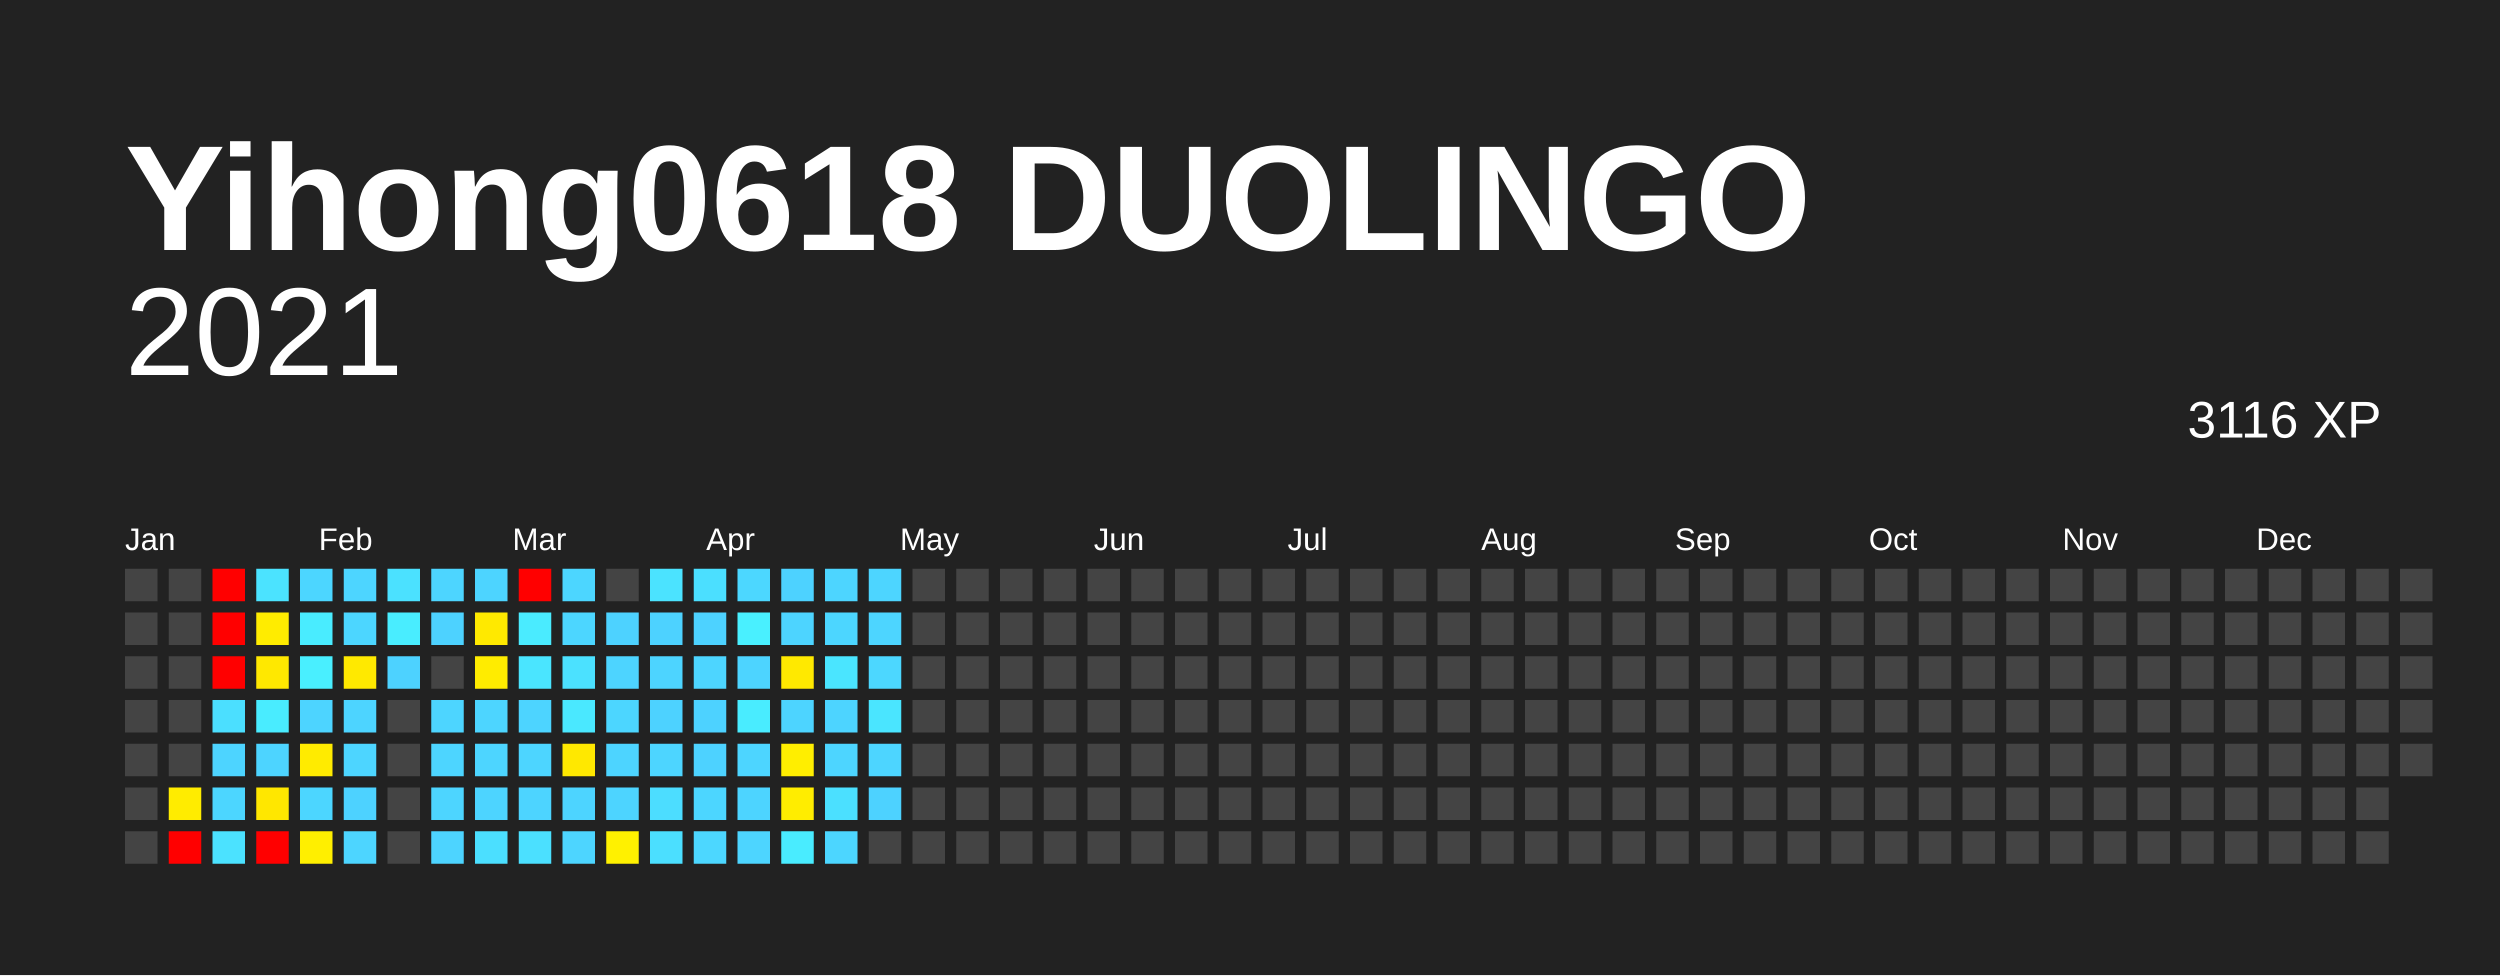
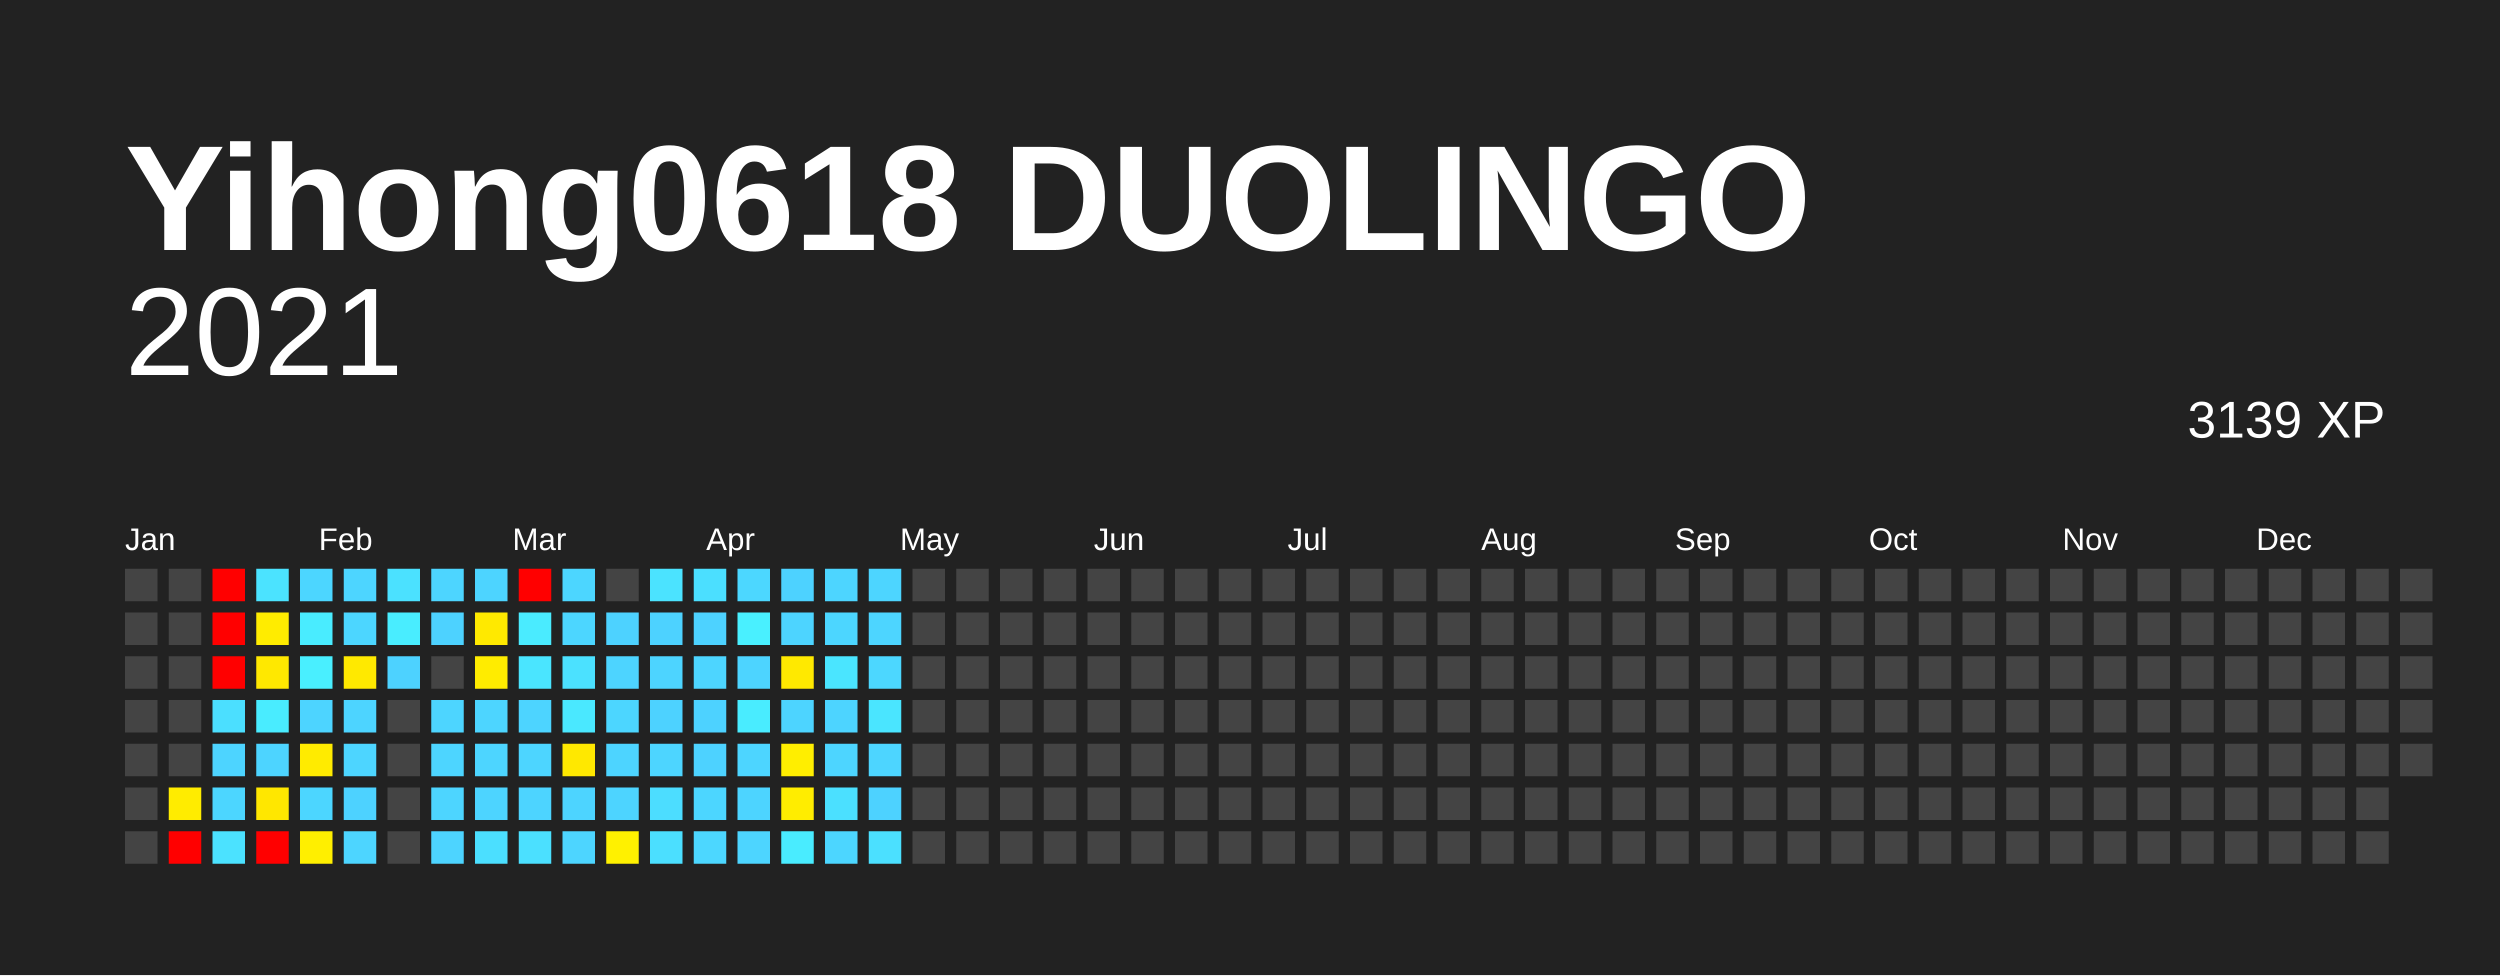
<svg xmlns="http://www.w3.org/2000/svg" baseProfile="full" height="78mm" version="1.1" viewBox="0,0,200,78" width="200mm">
  <defs />
  <rect fill="#222222" height="78" width="200" x="0" y="0" />
  <text fill="#FFFFFF" style="font-size:12px; font-family:Arial; font-weight:bold;" x="10" y="20">Yihong0618 DUOLINGO</text>
  <text alignment-baseline="hanging" fill="#FFFFFF" style="font-size:10.0px; font-family:Arial;" x="10" y="30">2021</text>
-   <text alignment-baseline="hanging" fill="#FFFFFF" style="font-size:4.125px; font-family:Arial;" x="175" y="35">3116 XP</text>
+   <text alignment-baseline="hanging" fill="#FFFFFF" style="font-size:4.125px; font-family:Arial;" x="175" y="35">3139 XP</text>
  <text fill="#FFFFFF" style="font-size:2.5px; font-family:Arial" x="10.0" y="44">Jan</text>
  <text fill="#FFFFFF" style="font-size:2.5px; font-family:Arial" x="25.5" y="44">Feb</text>
  <text fill="#FFFFFF" style="font-size:2.5px; font-family:Arial" x="41.0" y="44">Mar</text>
  <text fill="#FFFFFF" style="font-size:2.5px; font-family:Arial" x="56.5" y="44">Apr</text>
  <text fill="#FFFFFF" style="font-size:2.5px; font-family:Arial" x="72.0" y="44">May</text>
  <text fill="#FFFFFF" style="font-size:2.5px; font-family:Arial" x="87.5" y="44">Jun</text>
  <text fill="#FFFFFF" style="font-size:2.5px; font-family:Arial" x="103.0" y="44">Jul</text>
  <text fill="#FFFFFF" style="font-size:2.5px; font-family:Arial" x="118.5" y="44">Aug</text>
  <text fill="#FFFFFF" style="font-size:2.5px; font-family:Arial" x="134.0" y="44">Sep</text>
  <text fill="#FFFFFF" style="font-size:2.5px; font-family:Arial" x="149.5" y="44">Oct</text>
  <text fill="#FFFFFF" style="font-size:2.5px; font-family:Arial" x="165.0" y="44">Nov</text>
  <text fill="#FFFFFF" style="font-size:2.5px; font-family:Arial" x="180.5" y="44">Dec</text>
  <rect fill="#444444" height="2.6" width="2.6" x="10.0" y="45.5" />
  <rect fill="#444444" height="2.6" width="2.6" x="10.0" y="49.0" />
  <rect fill="#444444" height="2.6" width="2.6" x="10.0" y="52.5" />
  <rect fill="#444444" height="2.6" width="2.6" x="10.0" y="56.0" />
  <rect fill="#444444" height="2.6" width="2.6" x="10.0" y="59.5" />
  <rect fill="#444444" height="2.6" width="2.6" x="10.0" y="63.0" />
  <rect fill="#444444" height="2.6" width="2.6" x="10.0" y="66.5" />
  <rect fill="#444444" height="2.6" width="2.6" x="13.5" y="45.5" />
  <rect fill="#444444" height="2.6" width="2.6" x="13.5" y="49.0" />
  <rect fill="#444444" height="2.6" width="2.6" x="13.5" y="52.5" />
  <rect fill="#444444" height="2.6" width="2.6" x="13.5" y="56.0" />
  <rect fill="#444444" height="2.6" width="2.6" x="13.5" y="59.5" />
  <rect fill="#ffec00" height="2.6" width="2.6" x="13.5" y="63.0" />
  <rect fill="red" height="2.6" width="2.6" x="13.5" y="66.5" />
  <rect fill="red" height="2.6" width="2.6" x="17.0" y="45.5" />
  <rect fill="red" height="2.6" width="2.6" x="17.0" y="49.0" />
  <rect fill="red" height="2.6" width="2.6" x="17.0" y="52.5" />
  <rect fill="#4bdfff" height="2.6" width="2.6" x="17.0" y="56.0" />
  <rect fill="#4dd4ff" height="2.6" width="2.6" x="17.0" y="59.5" />
  <rect fill="#4cd6ff" height="2.6" width="2.6" x="17.0" y="63.0" />
  <rect fill="#4be2ff" height="2.6" width="2.6" x="17.0" y="66.5" />
  <rect fill="#4be3ff" height="2.6" width="2.6" x="20.5" y="45.5" />
  <rect fill="#ffec00" height="2.6" width="2.6" x="20.5" y="49.0" />
  <rect fill="#ffe800" height="2.6" width="2.6" x="20.5" y="52.5" />
  <rect fill="#49ecff" height="2.6" width="2.6" x="20.5" y="56.0" />
  <rect fill="#4dd4ff" height="2.6" width="2.6" x="20.5" y="59.5" />
  <rect fill="#ffe700" height="2.6" width="2.6" x="20.5" y="63.0" />
  <rect fill="red" height="2.6" width="2.6" x="20.5" y="66.5" />
  <rect fill="#4cd6ff" height="2.6" width="2.6" x="24.0" y="45.5" />
  <rect fill="#49ecff" height="2.6" width="2.6" x="24.0" y="49.0" />
  <rect fill="#49efff" height="2.6" width="2.6" x="24.0" y="52.5" />
  <rect fill="#4dd4ff" height="2.6" width="2.6" x="24.0" y="56.0" />
  <rect fill="#ffeb00" height="2.6" width="2.6" x="24.0" y="59.5" />
  <rect fill="#4cd6ff" height="2.6" width="2.6" x="24.0" y="63.0" />
  <rect fill="#ffef00" height="2.6" width="2.6" x="24.0" y="66.5" />
  <rect fill="#4dd5ff" height="2.6" width="2.6" x="27.5" y="45.5" />
  <rect fill="#4cd6ff" height="2.6" width="2.6" x="27.5" y="49.0" />
  <rect fill="#ffe900" height="2.6" width="2.6" x="27.5" y="52.5" />
  <rect fill="#4dd4ff" height="2.6" width="2.6" x="27.5" y="56.0" />
  <rect fill="#4dd5ff" height="2.6" width="2.6" x="27.5" y="59.5" />
  <rect fill="#4dd2ff" height="2.6" width="2.6" x="27.5" y="63.0" />
  <rect fill="#4dd5ff" height="2.6" width="2.6" x="27.5" y="66.5" />
  <rect fill="#4be1ff" height="2.6" width="2.6" x="31.0" y="45.5" />
  <rect fill="#49edff" height="2.6" width="2.6" x="31.0" y="49.0" />
  <rect fill="#4dd2ff" height="2.6" width="2.6" x="31.0" y="52.5" />
  <rect fill="#444444" height="2.6" width="2.6" x="31.0" y="56.0" />
  <rect fill="#444444" height="2.6" width="2.6" x="31.0" y="59.5" />
  <rect fill="#444444" height="2.6" width="2.6" x="31.0" y="63.0" />
  <rect fill="#444444" height="2.6" width="2.6" x="31.0" y="66.5" />
  <rect fill="#4dd5ff" height="2.6" width="2.6" x="34.5" y="45.5" />
  <rect fill="#4dd2ff" height="2.6" width="2.6" x="34.5" y="49.0" />
  <rect fill="#444444" height="2.6" width="2.6" x="34.5" y="52.5" />
  <rect fill="#4dd5ff" height="2.6" width="2.6" x="34.5" y="56.0" />
  <rect fill="#4dd5ff" height="2.6" width="2.6" x="34.5" y="59.5" />
  <rect fill="#4dd5ff" height="2.6" width="2.6" x="34.5" y="63.0" />
  <rect fill="#4dd4ff" height="2.6" width="2.6" x="34.5" y="66.5" />
  <rect fill="#4dd4ff" height="2.6" width="2.6" x="38.0" y="45.5" />
  <rect fill="#ffe900" height="2.6" width="2.6" x="38.0" y="49.0" />
  <rect fill="#ffec00" height="2.6" width="2.6" x="38.0" y="52.5" />
  <rect fill="#4dd5ff" height="2.6" width="2.6" x="38.0" y="56.0" />
  <rect fill="#4dd5ff" height="2.6" width="2.6" x="38.0" y="59.5" />
  <rect fill="#4dd4ff" height="2.6" width="2.6" x="38.0" y="63.0" />
  <rect fill="#4bdfff" height="2.6" width="2.6" x="38.0" y="66.5" />
  <rect fill="red" height="2.6" width="2.6" x="41.5" y="45.5" />
  <rect fill="#4aebff" height="2.6" width="2.6" x="41.5" y="49.0" />
  <rect fill="#4ae5ff" height="2.6" width="2.6" x="41.5" y="52.5" />
  <rect fill="#4dd4ff" height="2.6" width="2.6" x="41.5" y="56.0" />
  <rect fill="#4dd5ff" height="2.6" width="2.6" x="41.5" y="59.5" />
  <rect fill="#4dd4ff" height="2.6" width="2.6" x="41.5" y="63.0" />
  <rect fill="#4be0ff" height="2.6" width="2.6" x="41.5" y="66.5" />
  <rect fill="#4cd6ff" height="2.6" width="2.6" x="45.0" y="45.5" />
  <rect fill="#4cd6ff" height="2.6" width="2.6" x="45.0" y="49.0" />
  <rect fill="#4be1ff" height="2.6" width="2.6" x="45.0" y="52.5" />
  <rect fill="#4ae8ff" height="2.6" width="2.6" x="45.0" y="56.0" />
  <rect fill="#ffe800" height="2.6" width="2.6" x="45.0" y="59.5" />
  <rect fill="#4dd4ff" height="2.6" width="2.6" x="45.0" y="63.0" />
  <rect fill="#4dd5ff" height="2.6" width="2.6" x="45.0" y="66.5" />
  <rect fill="#444444" height="2.6" width="2.6" x="48.5" y="45.5" />
  <rect fill="#4dd2ff" height="2.6" width="2.6" x="48.5" y="49.0" />
  <rect fill="#4dd4ff" height="2.6" width="2.6" x="48.5" y="52.5" />
  <rect fill="#4cd6ff" height="2.6" width="2.6" x="48.5" y="56.0" />
  <rect fill="#4dd4ff" height="2.6" width="2.6" x="48.5" y="59.5" />
  <rect fill="#4dd4ff" height="2.6" width="2.6" x="48.5" y="63.0" />
  <rect fill="#fff100" height="2.6" width="2.6" x="48.5" y="66.5" />
  <rect fill="#4be3ff" height="2.6" width="2.6" x="52.0" y="45.5" />
  <rect fill="#4dd2ff" height="2.6" width="2.6" x="52.0" y="49.0" />
  <rect fill="#4dd4ff" height="2.6" width="2.6" x="52.0" y="52.5" />
  <rect fill="#4dd2ff" height="2.6" width="2.6" x="52.0" y="56.0" />
  <rect fill="#4dd5ff" height="2.6" width="2.6" x="52.0" y="59.5" />
  <rect fill="#4cddff" height="2.6" width="2.6" x="52.0" y="63.0" />
  <rect fill="#4bdfff" height="2.6" width="2.6" x="52.0" y="66.5" />
  <rect fill="#4bdfff" height="2.6" width="2.6" x="55.5" y="45.5" />
  <rect fill="#4dd2ff" height="2.6" width="2.6" x="55.5" y="49.0" />
  <rect fill="#4dd5ff" height="2.6" width="2.6" x="55.5" y="52.5" />
  <rect fill="#4dd2ff" height="2.6" width="2.6" x="55.5" y="56.0" />
  <rect fill="#4dd2ff" height="2.6" width="2.6" x="55.5" y="59.5" />
  <rect fill="#4cd6ff" height="2.6" width="2.6" x="55.5" y="63.0" />
  <rect fill="#4cd7ff" height="2.6" width="2.6" x="55.5" y="66.5" />
  <rect fill="#4cd7ff" height="2.6" width="2.6" x="59.0" y="45.5" />
  <rect fill="#49f0ff" height="2.6" width="2.6" x="59.0" y="49.0" />
  <rect fill="#4dd4ff" height="2.6" width="2.6" x="59.0" y="52.5" />
  <rect fill="#49ecff" height="2.6" width="2.6" x="59.0" y="56.0" />
  <rect fill="#4dd5ff" height="2.6" width="2.6" x="59.0" y="59.5" />
  <rect fill="#4dd4ff" height="2.6" width="2.6" x="59.0" y="63.0" />
  <rect fill="#4dd5ff" height="2.6" width="2.6" x="59.0" y="66.5" />
  <rect fill="#4dd2ff" height="2.6" width="2.6" x="62.5" y="45.5" />
  <rect fill="#4dd4ff" height="2.6" width="2.6" x="62.5" y="49.0" />
  <rect fill="#ffe900" height="2.6" width="2.6" x="62.5" y="52.5" />
  <rect fill="#4dd4ff" height="2.6" width="2.6" x="62.5" y="56.0" />
  <rect fill="#ffee00" height="2.6" width="2.6" x="62.5" y="59.5" />
  <rect fill="#ffed00" height="2.6" width="2.6" x="62.5" y="63.0" />
  <rect fill="#49ecff" height="2.6" width="2.6" x="62.5" y="66.5" />
  <rect fill="#4dd5ff" height="2.6" width="2.6" x="66.0" y="45.5" />
  <rect fill="#4cd6ff" height="2.6" width="2.6" x="66.0" y="49.0" />
  <rect fill="#4ae5ff" height="2.6" width="2.6" x="66.0" y="52.5" />
  <rect fill="#4dd4ff" height="2.6" width="2.6" x="66.0" y="56.0" />
  <rect fill="#4dd5ff" height="2.6" width="2.6" x="66.0" y="59.5" />
  <rect fill="#4be0ff" height="2.6" width="2.6" x="66.0" y="63.0" />
  <rect fill="#4cd6ff" height="2.6" width="2.6" x="66.0" y="66.5" />
  <rect fill="#4dd5ff" height="2.6" width="2.6" x="69.5" y="45.5" />
  <rect fill="#4dd5ff" height="2.6" width="2.6" x="69.5" y="49.0" />
  <rect fill="#4cd7ff" height="2.6" width="2.6" x="69.5" y="52.5" />
  <rect fill="#4ae5ff" height="2.6" width="2.6" x="69.5" y="56.0" />
  <rect fill="#4dd5ff" height="2.6" width="2.6" x="69.5" y="59.5" />
  <rect fill="#4dd2ff" height="2.6" width="2.6" x="69.5" y="63.0" />
-   <rect fill="#444444" height="2.6" width="2.6" x="69.5" y="66.5" />
+   <rect fill="#4be0ff" height="2.6" width="2.6" x="69.5" y="66.5" />
  <rect fill="#444444" height="2.6" width="2.6" x="73.0" y="45.5" />
  <rect fill="#444444" height="2.6" width="2.6" x="73.0" y="49.0" />
  <rect fill="#444444" height="2.6" width="2.6" x="73.0" y="52.5" />
  <rect fill="#444444" height="2.6" width="2.6" x="73.0" y="56.0" />
  <rect fill="#444444" height="2.6" width="2.6" x="73.0" y="59.5" />
  <rect fill="#444444" height="2.6" width="2.6" x="73.0" y="63.0" />
  <rect fill="#444444" height="2.6" width="2.6" x="73.0" y="66.5" />
  <rect fill="#444444" height="2.6" width="2.6" x="76.5" y="45.5" />
  <rect fill="#444444" height="2.6" width="2.6" x="76.5" y="49.0" />
  <rect fill="#444444" height="2.6" width="2.6" x="76.5" y="52.5" />
  <rect fill="#444444" height="2.6" width="2.6" x="76.5" y="56.0" />
  <rect fill="#444444" height="2.6" width="2.6" x="76.5" y="59.5" />
  <rect fill="#444444" height="2.6" width="2.6" x="76.5" y="63.0" />
  <rect fill="#444444" height="2.6" width="2.6" x="76.5" y="66.5" />
  <rect fill="#444444" height="2.6" width="2.6" x="80.0" y="45.5" />
  <rect fill="#444444" height="2.6" width="2.6" x="80.0" y="49.0" />
  <rect fill="#444444" height="2.6" width="2.6" x="80.0" y="52.5" />
  <rect fill="#444444" height="2.6" width="2.6" x="80.0" y="56.0" />
  <rect fill="#444444" height="2.6" width="2.6" x="80.0" y="59.5" />
  <rect fill="#444444" height="2.6" width="2.6" x="80.0" y="63.0" />
  <rect fill="#444444" height="2.6" width="2.6" x="80.0" y="66.5" />
  <rect fill="#444444" height="2.6" width="2.6" x="83.5" y="45.5" />
  <rect fill="#444444" height="2.6" width="2.6" x="83.5" y="49.0" />
  <rect fill="#444444" height="2.6" width="2.6" x="83.5" y="52.5" />
  <rect fill="#444444" height="2.6" width="2.6" x="83.5" y="56.0" />
  <rect fill="#444444" height="2.6" width="2.6" x="83.5" y="59.5" />
  <rect fill="#444444" height="2.6" width="2.6" x="83.5" y="63.0" />
  <rect fill="#444444" height="2.6" width="2.6" x="83.5" y="66.5" />
  <rect fill="#444444" height="2.6" width="2.6" x="87.0" y="45.5" />
  <rect fill="#444444" height="2.6" width="2.6" x="87.0" y="49.0" />
  <rect fill="#444444" height="2.6" width="2.6" x="87.0" y="52.5" />
  <rect fill="#444444" height="2.6" width="2.6" x="87.0" y="56.0" />
  <rect fill="#444444" height="2.6" width="2.6" x="87.0" y="59.5" />
  <rect fill="#444444" height="2.6" width="2.6" x="87.0" y="63.0" />
  <rect fill="#444444" height="2.6" width="2.6" x="87.0" y="66.5" />
  <rect fill="#444444" height="2.6" width="2.6" x="90.5" y="45.5" />
  <rect fill="#444444" height="2.6" width="2.6" x="90.5" y="49.0" />
  <rect fill="#444444" height="2.6" width="2.6" x="90.5" y="52.5" />
  <rect fill="#444444" height="2.6" width="2.6" x="90.5" y="56.0" />
  <rect fill="#444444" height="2.6" width="2.6" x="90.5" y="59.5" />
  <rect fill="#444444" height="2.6" width="2.6" x="90.5" y="63.0" />
  <rect fill="#444444" height="2.6" width="2.6" x="90.5" y="66.5" />
  <rect fill="#444444" height="2.6" width="2.6" x="94.0" y="45.5" />
  <rect fill="#444444" height="2.6" width="2.6" x="94.0" y="49.0" />
  <rect fill="#444444" height="2.6" width="2.6" x="94.0" y="52.5" />
  <rect fill="#444444" height="2.6" width="2.6" x="94.0" y="56.0" />
  <rect fill="#444444" height="2.6" width="2.6" x="94.0" y="59.5" />
  <rect fill="#444444" height="2.6" width="2.6" x="94.0" y="63.0" />
  <rect fill="#444444" height="2.6" width="2.6" x="94.0" y="66.5" />
  <rect fill="#444444" height="2.6" width="2.6" x="97.5" y="45.5" />
  <rect fill="#444444" height="2.6" width="2.6" x="97.5" y="49.0" />
  <rect fill="#444444" height="2.6" width="2.6" x="97.5" y="52.5" />
  <rect fill="#444444" height="2.6" width="2.6" x="97.5" y="56.0" />
  <rect fill="#444444" height="2.6" width="2.6" x="97.5" y="59.5" />
  <rect fill="#444444" height="2.6" width="2.6" x="97.5" y="63.0" />
  <rect fill="#444444" height="2.6" width="2.6" x="97.5" y="66.5" />
  <rect fill="#444444" height="2.6" width="2.6" x="101.0" y="45.5" />
  <rect fill="#444444" height="2.6" width="2.6" x="101.0" y="49.0" />
  <rect fill="#444444" height="2.6" width="2.6" x="101.0" y="52.5" />
  <rect fill="#444444" height="2.6" width="2.6" x="101.0" y="56.0" />
  <rect fill="#444444" height="2.6" width="2.6" x="101.0" y="59.5" />
  <rect fill="#444444" height="2.6" width="2.6" x="101.0" y="63.0" />
  <rect fill="#444444" height="2.6" width="2.6" x="101.0" y="66.5" />
  <rect fill="#444444" height="2.6" width="2.6" x="104.5" y="45.5" />
  <rect fill="#444444" height="2.6" width="2.6" x="104.5" y="49.0" />
  <rect fill="#444444" height="2.6" width="2.6" x="104.5" y="52.5" />
  <rect fill="#444444" height="2.6" width="2.6" x="104.5" y="56.0" />
  <rect fill="#444444" height="2.6" width="2.6" x="104.5" y="59.5" />
  <rect fill="#444444" height="2.6" width="2.6" x="104.5" y="63.0" />
  <rect fill="#444444" height="2.6" width="2.6" x="104.5" y="66.5" />
  <rect fill="#444444" height="2.6" width="2.6" x="108.0" y="45.5" />
  <rect fill="#444444" height="2.6" width="2.6" x="108.0" y="49.0" />
  <rect fill="#444444" height="2.6" width="2.6" x="108.0" y="52.5" />
  <rect fill="#444444" height="2.6" width="2.6" x="108.0" y="56.0" />
  <rect fill="#444444" height="2.6" width="2.6" x="108.0" y="59.5" />
  <rect fill="#444444" height="2.6" width="2.6" x="108.0" y="63.0" />
  <rect fill="#444444" height="2.6" width="2.6" x="108.0" y="66.5" />
  <rect fill="#444444" height="2.6" width="2.6" x="111.5" y="45.5" />
  <rect fill="#444444" height="2.6" width="2.6" x="111.5" y="49.0" />
  <rect fill="#444444" height="2.6" width="2.6" x="111.5" y="52.5" />
  <rect fill="#444444" height="2.6" width="2.6" x="111.5" y="56.0" />
  <rect fill="#444444" height="2.6" width="2.6" x="111.5" y="59.5" />
  <rect fill="#444444" height="2.6" width="2.6" x="111.5" y="63.0" />
  <rect fill="#444444" height="2.6" width="2.6" x="111.5" y="66.5" />
  <rect fill="#444444" height="2.6" width="2.6" x="115.0" y="45.5" />
  <rect fill="#444444" height="2.6" width="2.6" x="115.0" y="49.0" />
  <rect fill="#444444" height="2.6" width="2.6" x="115.0" y="52.5" />
  <rect fill="#444444" height="2.6" width="2.6" x="115.0" y="56.0" />
  <rect fill="#444444" height="2.6" width="2.6" x="115.0" y="59.5" />
  <rect fill="#444444" height="2.6" width="2.6" x="115.0" y="63.0" />
  <rect fill="#444444" height="2.6" width="2.6" x="115.0" y="66.5" />
  <rect fill="#444444" height="2.6" width="2.6" x="118.5" y="45.5" />
  <rect fill="#444444" height="2.6" width="2.6" x="118.5" y="49.0" />
  <rect fill="#444444" height="2.6" width="2.6" x="118.5" y="52.5" />
  <rect fill="#444444" height="2.6" width="2.6" x="118.5" y="56.0" />
  <rect fill="#444444" height="2.6" width="2.6" x="118.5" y="59.5" />
  <rect fill="#444444" height="2.6" width="2.6" x="118.5" y="63.0" />
  <rect fill="#444444" height="2.6" width="2.6" x="118.5" y="66.5" />
  <rect fill="#444444" height="2.6" width="2.6" x="122.0" y="45.5" />
  <rect fill="#444444" height="2.6" width="2.6" x="122.0" y="49.0" />
  <rect fill="#444444" height="2.6" width="2.6" x="122.0" y="52.5" />
  <rect fill="#444444" height="2.6" width="2.6" x="122.0" y="56.0" />
  <rect fill="#444444" height="2.6" width="2.6" x="122.0" y="59.5" />
  <rect fill="#444444" height="2.6" width="2.6" x="122.0" y="63.0" />
  <rect fill="#444444" height="2.6" width="2.6" x="122.0" y="66.5" />
  <rect fill="#444444" height="2.6" width="2.6" x="125.5" y="45.5" />
  <rect fill="#444444" height="2.6" width="2.6" x="125.5" y="49.0" />
  <rect fill="#444444" height="2.6" width="2.6" x="125.5" y="52.5" />
  <rect fill="#444444" height="2.6" width="2.6" x="125.5" y="56.0" />
  <rect fill="#444444" height="2.6" width="2.6" x="125.5" y="59.5" />
  <rect fill="#444444" height="2.6" width="2.6" x="125.5" y="63.0" />
  <rect fill="#444444" height="2.6" width="2.6" x="125.5" y="66.5" />
  <rect fill="#444444" height="2.6" width="2.6" x="129.0" y="45.5" />
  <rect fill="#444444" height="2.6" width="2.6" x="129.0" y="49.0" />
  <rect fill="#444444" height="2.6" width="2.6" x="129.0" y="52.5" />
  <rect fill="#444444" height="2.6" width="2.6" x="129.0" y="56.0" />
  <rect fill="#444444" height="2.6" width="2.6" x="129.0" y="59.5" />
  <rect fill="#444444" height="2.6" width="2.6" x="129.0" y="63.0" />
  <rect fill="#444444" height="2.6" width="2.6" x="129.0" y="66.5" />
  <rect fill="#444444" height="2.6" width="2.6" x="132.5" y="45.5" />
  <rect fill="#444444" height="2.6" width="2.6" x="132.5" y="49.0" />
  <rect fill="#444444" height="2.6" width="2.6" x="132.5" y="52.5" />
  <rect fill="#444444" height="2.6" width="2.6" x="132.5" y="56.0" />
  <rect fill="#444444" height="2.6" width="2.6" x="132.5" y="59.5" />
  <rect fill="#444444" height="2.6" width="2.6" x="132.5" y="63.0" />
  <rect fill="#444444" height="2.6" width="2.6" x="132.5" y="66.5" />
  <rect fill="#444444" height="2.6" width="2.6" x="136.0" y="45.5" />
  <rect fill="#444444" height="2.6" width="2.6" x="136.0" y="49.0" />
  <rect fill="#444444" height="2.6" width="2.6" x="136.0" y="52.5" />
  <rect fill="#444444" height="2.6" width="2.6" x="136.0" y="56.0" />
  <rect fill="#444444" height="2.6" width="2.6" x="136.0" y="59.5" />
  <rect fill="#444444" height="2.6" width="2.6" x="136.0" y="63.0" />
  <rect fill="#444444" height="2.6" width="2.6" x="136.0" y="66.5" />
  <rect fill="#444444" height="2.6" width="2.6" x="139.5" y="45.5" />
  <rect fill="#444444" height="2.6" width="2.6" x="139.5" y="49.0" />
  <rect fill="#444444" height="2.6" width="2.6" x="139.5" y="52.5" />
  <rect fill="#444444" height="2.6" width="2.6" x="139.5" y="56.0" />
  <rect fill="#444444" height="2.6" width="2.6" x="139.5" y="59.5" />
  <rect fill="#444444" height="2.6" width="2.6" x="139.5" y="63.0" />
  <rect fill="#444444" height="2.6" width="2.6" x="139.5" y="66.5" />
  <rect fill="#444444" height="2.6" width="2.6" x="143.0" y="45.5" />
  <rect fill="#444444" height="2.6" width="2.6" x="143.0" y="49.0" />
  <rect fill="#444444" height="2.6" width="2.6" x="143.0" y="52.5" />
  <rect fill="#444444" height="2.6" width="2.6" x="143.0" y="56.0" />
  <rect fill="#444444" height="2.6" width="2.6" x="143.0" y="59.5" />
  <rect fill="#444444" height="2.6" width="2.6" x="143.0" y="63.0" />
  <rect fill="#444444" height="2.6" width="2.6" x="143.0" y="66.5" />
  <rect fill="#444444" height="2.6" width="2.6" x="146.5" y="45.5" />
  <rect fill="#444444" height="2.6" width="2.6" x="146.5" y="49.0" />
  <rect fill="#444444" height="2.6" width="2.6" x="146.5" y="52.5" />
  <rect fill="#444444" height="2.6" width="2.6" x="146.5" y="56.0" />
  <rect fill="#444444" height="2.6" width="2.6" x="146.5" y="59.5" />
  <rect fill="#444444" height="2.6" width="2.6" x="146.5" y="63.0" />
  <rect fill="#444444" height="2.6" width="2.6" x="146.5" y="66.5" />
  <rect fill="#444444" height="2.6" width="2.6" x="150.0" y="45.5" />
  <rect fill="#444444" height="2.6" width="2.6" x="150.0" y="49.0" />
  <rect fill="#444444" height="2.6" width="2.6" x="150.0" y="52.5" />
  <rect fill="#444444" height="2.6" width="2.6" x="150.0" y="56.0" />
  <rect fill="#444444" height="2.6" width="2.6" x="150.0" y="59.5" />
  <rect fill="#444444" height="2.6" width="2.6" x="150.0" y="63.0" />
  <rect fill="#444444" height="2.6" width="2.6" x="150.0" y="66.5" />
  <rect fill="#444444" height="2.6" width="2.6" x="153.5" y="45.5" />
  <rect fill="#444444" height="2.6" width="2.6" x="153.5" y="49.0" />
  <rect fill="#444444" height="2.6" width="2.6" x="153.5" y="52.5" />
  <rect fill="#444444" height="2.6" width="2.6" x="153.5" y="56.0" />
  <rect fill="#444444" height="2.6" width="2.6" x="153.5" y="59.5" />
  <rect fill="#444444" height="2.6" width="2.6" x="153.5" y="63.0" />
  <rect fill="#444444" height="2.6" width="2.6" x="153.5" y="66.5" />
  <rect fill="#444444" height="2.6" width="2.6" x="157.0" y="45.5" />
  <rect fill="#444444" height="2.6" width="2.6" x="157.0" y="49.0" />
  <rect fill="#444444" height="2.6" width="2.6" x="157.0" y="52.5" />
  <rect fill="#444444" height="2.6" width="2.6" x="157.0" y="56.0" />
  <rect fill="#444444" height="2.6" width="2.6" x="157.0" y="59.5" />
  <rect fill="#444444" height="2.6" width="2.6" x="157.0" y="63.0" />
  <rect fill="#444444" height="2.6" width="2.6" x="157.0" y="66.5" />
  <rect fill="#444444" height="2.6" width="2.6" x="160.5" y="45.5" />
  <rect fill="#444444" height="2.6" width="2.6" x="160.5" y="49.0" />
  <rect fill="#444444" height="2.6" width="2.6" x="160.5" y="52.5" />
  <rect fill="#444444" height="2.6" width="2.6" x="160.5" y="56.0" />
  <rect fill="#444444" height="2.6" width="2.6" x="160.5" y="59.5" />
  <rect fill="#444444" height="2.6" width="2.6" x="160.5" y="63.0" />
  <rect fill="#444444" height="2.6" width="2.6" x="160.5" y="66.5" />
  <rect fill="#444444" height="2.6" width="2.6" x="164.0" y="45.5" />
  <rect fill="#444444" height="2.6" width="2.6" x="164.0" y="49.0" />
  <rect fill="#444444" height="2.6" width="2.6" x="164.0" y="52.5" />
  <rect fill="#444444" height="2.6" width="2.6" x="164.0" y="56.0" />
  <rect fill="#444444" height="2.6" width="2.6" x="164.0" y="59.5" />
  <rect fill="#444444" height="2.6" width="2.6" x="164.0" y="63.0" />
  <rect fill="#444444" height="2.6" width="2.6" x="164.0" y="66.5" />
  <rect fill="#444444" height="2.6" width="2.6" x="167.5" y="45.5" />
  <rect fill="#444444" height="2.6" width="2.6" x="167.5" y="49.0" />
  <rect fill="#444444" height="2.6" width="2.6" x="167.5" y="52.5" />
  <rect fill="#444444" height="2.6" width="2.6" x="167.5" y="56.0" />
  <rect fill="#444444" height="2.6" width="2.6" x="167.5" y="59.5" />
  <rect fill="#444444" height="2.6" width="2.6" x="167.5" y="63.0" />
  <rect fill="#444444" height="2.6" width="2.6" x="167.5" y="66.5" />
  <rect fill="#444444" height="2.6" width="2.6" x="171.0" y="45.5" />
  <rect fill="#444444" height="2.6" width="2.6" x="171.0" y="49.0" />
  <rect fill="#444444" height="2.6" width="2.6" x="171.0" y="52.5" />
  <rect fill="#444444" height="2.6" width="2.6" x="171.0" y="56.0" />
  <rect fill="#444444" height="2.6" width="2.6" x="171.0" y="59.5" />
  <rect fill="#444444" height="2.6" width="2.6" x="171.0" y="63.0" />
  <rect fill="#444444" height="2.6" width="2.6" x="171.0" y="66.5" />
  <rect fill="#444444" height="2.6" width="2.6" x="174.5" y="45.5" />
  <rect fill="#444444" height="2.6" width="2.6" x="174.5" y="49.0" />
  <rect fill="#444444" height="2.6" width="2.6" x="174.5" y="52.5" />
  <rect fill="#444444" height="2.6" width="2.6" x="174.5" y="56.0" />
  <rect fill="#444444" height="2.6" width="2.6" x="174.5" y="59.5" />
  <rect fill="#444444" height="2.6" width="2.6" x="174.5" y="63.0" />
  <rect fill="#444444" height="2.6" width="2.6" x="174.5" y="66.5" />
  <rect fill="#444444" height="2.6" width="2.6" x="178.0" y="45.5" />
  <rect fill="#444444" height="2.6" width="2.6" x="178.0" y="49.0" />
  <rect fill="#444444" height="2.6" width="2.6" x="178.0" y="52.5" />
  <rect fill="#444444" height="2.6" width="2.6" x="178.0" y="56.0" />
  <rect fill="#444444" height="2.6" width="2.6" x="178.0" y="59.5" />
  <rect fill="#444444" height="2.6" width="2.6" x="178.0" y="63.0" />
  <rect fill="#444444" height="2.6" width="2.6" x="178.0" y="66.5" />
  <rect fill="#444444" height="2.6" width="2.6" x="181.5" y="45.5" />
  <rect fill="#444444" height="2.6" width="2.6" x="181.5" y="49.0" />
  <rect fill="#444444" height="2.6" width="2.6" x="181.5" y="52.5" />
  <rect fill="#444444" height="2.6" width="2.6" x="181.5" y="56.0" />
  <rect fill="#444444" height="2.6" width="2.6" x="181.5" y="59.5" />
  <rect fill="#444444" height="2.6" width="2.6" x="181.5" y="63.0" />
  <rect fill="#444444" height="2.6" width="2.6" x="181.5" y="66.5" />
  <rect fill="#444444" height="2.6" width="2.6" x="185.0" y="45.5" />
  <rect fill="#444444" height="2.6" width="2.6" x="185.0" y="49.0" />
  <rect fill="#444444" height="2.6" width="2.6" x="185.0" y="52.5" />
  <rect fill="#444444" height="2.6" width="2.6" x="185.0" y="56.0" />
  <rect fill="#444444" height="2.6" width="2.6" x="185.0" y="59.5" />
  <rect fill="#444444" height="2.6" width="2.6" x="185.0" y="63.0" />
  <rect fill="#444444" height="2.6" width="2.6" x="185.0" y="66.5" />
  <rect fill="#444444" height="2.6" width="2.6" x="188.5" y="45.5" />
  <rect fill="#444444" height="2.6" width="2.6" x="188.5" y="49.0" />
  <rect fill="#444444" height="2.6" width="2.6" x="188.5" y="52.5" />
  <rect fill="#444444" height="2.6" width="2.6" x="188.5" y="56.0" />
  <rect fill="#444444" height="2.6" width="2.6" x="188.5" y="59.5" />
  <rect fill="#444444" height="2.6" width="2.6" x="188.5" y="63.0" />
  <rect fill="#444444" height="2.6" width="2.6" x="188.5" y="66.5" />
  <rect fill="#444444" height="2.6" width="2.6" x="192.0" y="45.5" />
  <rect fill="#444444" height="2.6" width="2.6" x="192.0" y="49.0" />
  <rect fill="#444444" height="2.6" width="2.6" x="192.0" y="52.5" />
  <rect fill="#444444" height="2.6" width="2.6" x="192.0" y="56.0" />
  <rect fill="#444444" height="2.6" width="2.6" x="192.0" y="59.5" />
</svg>
